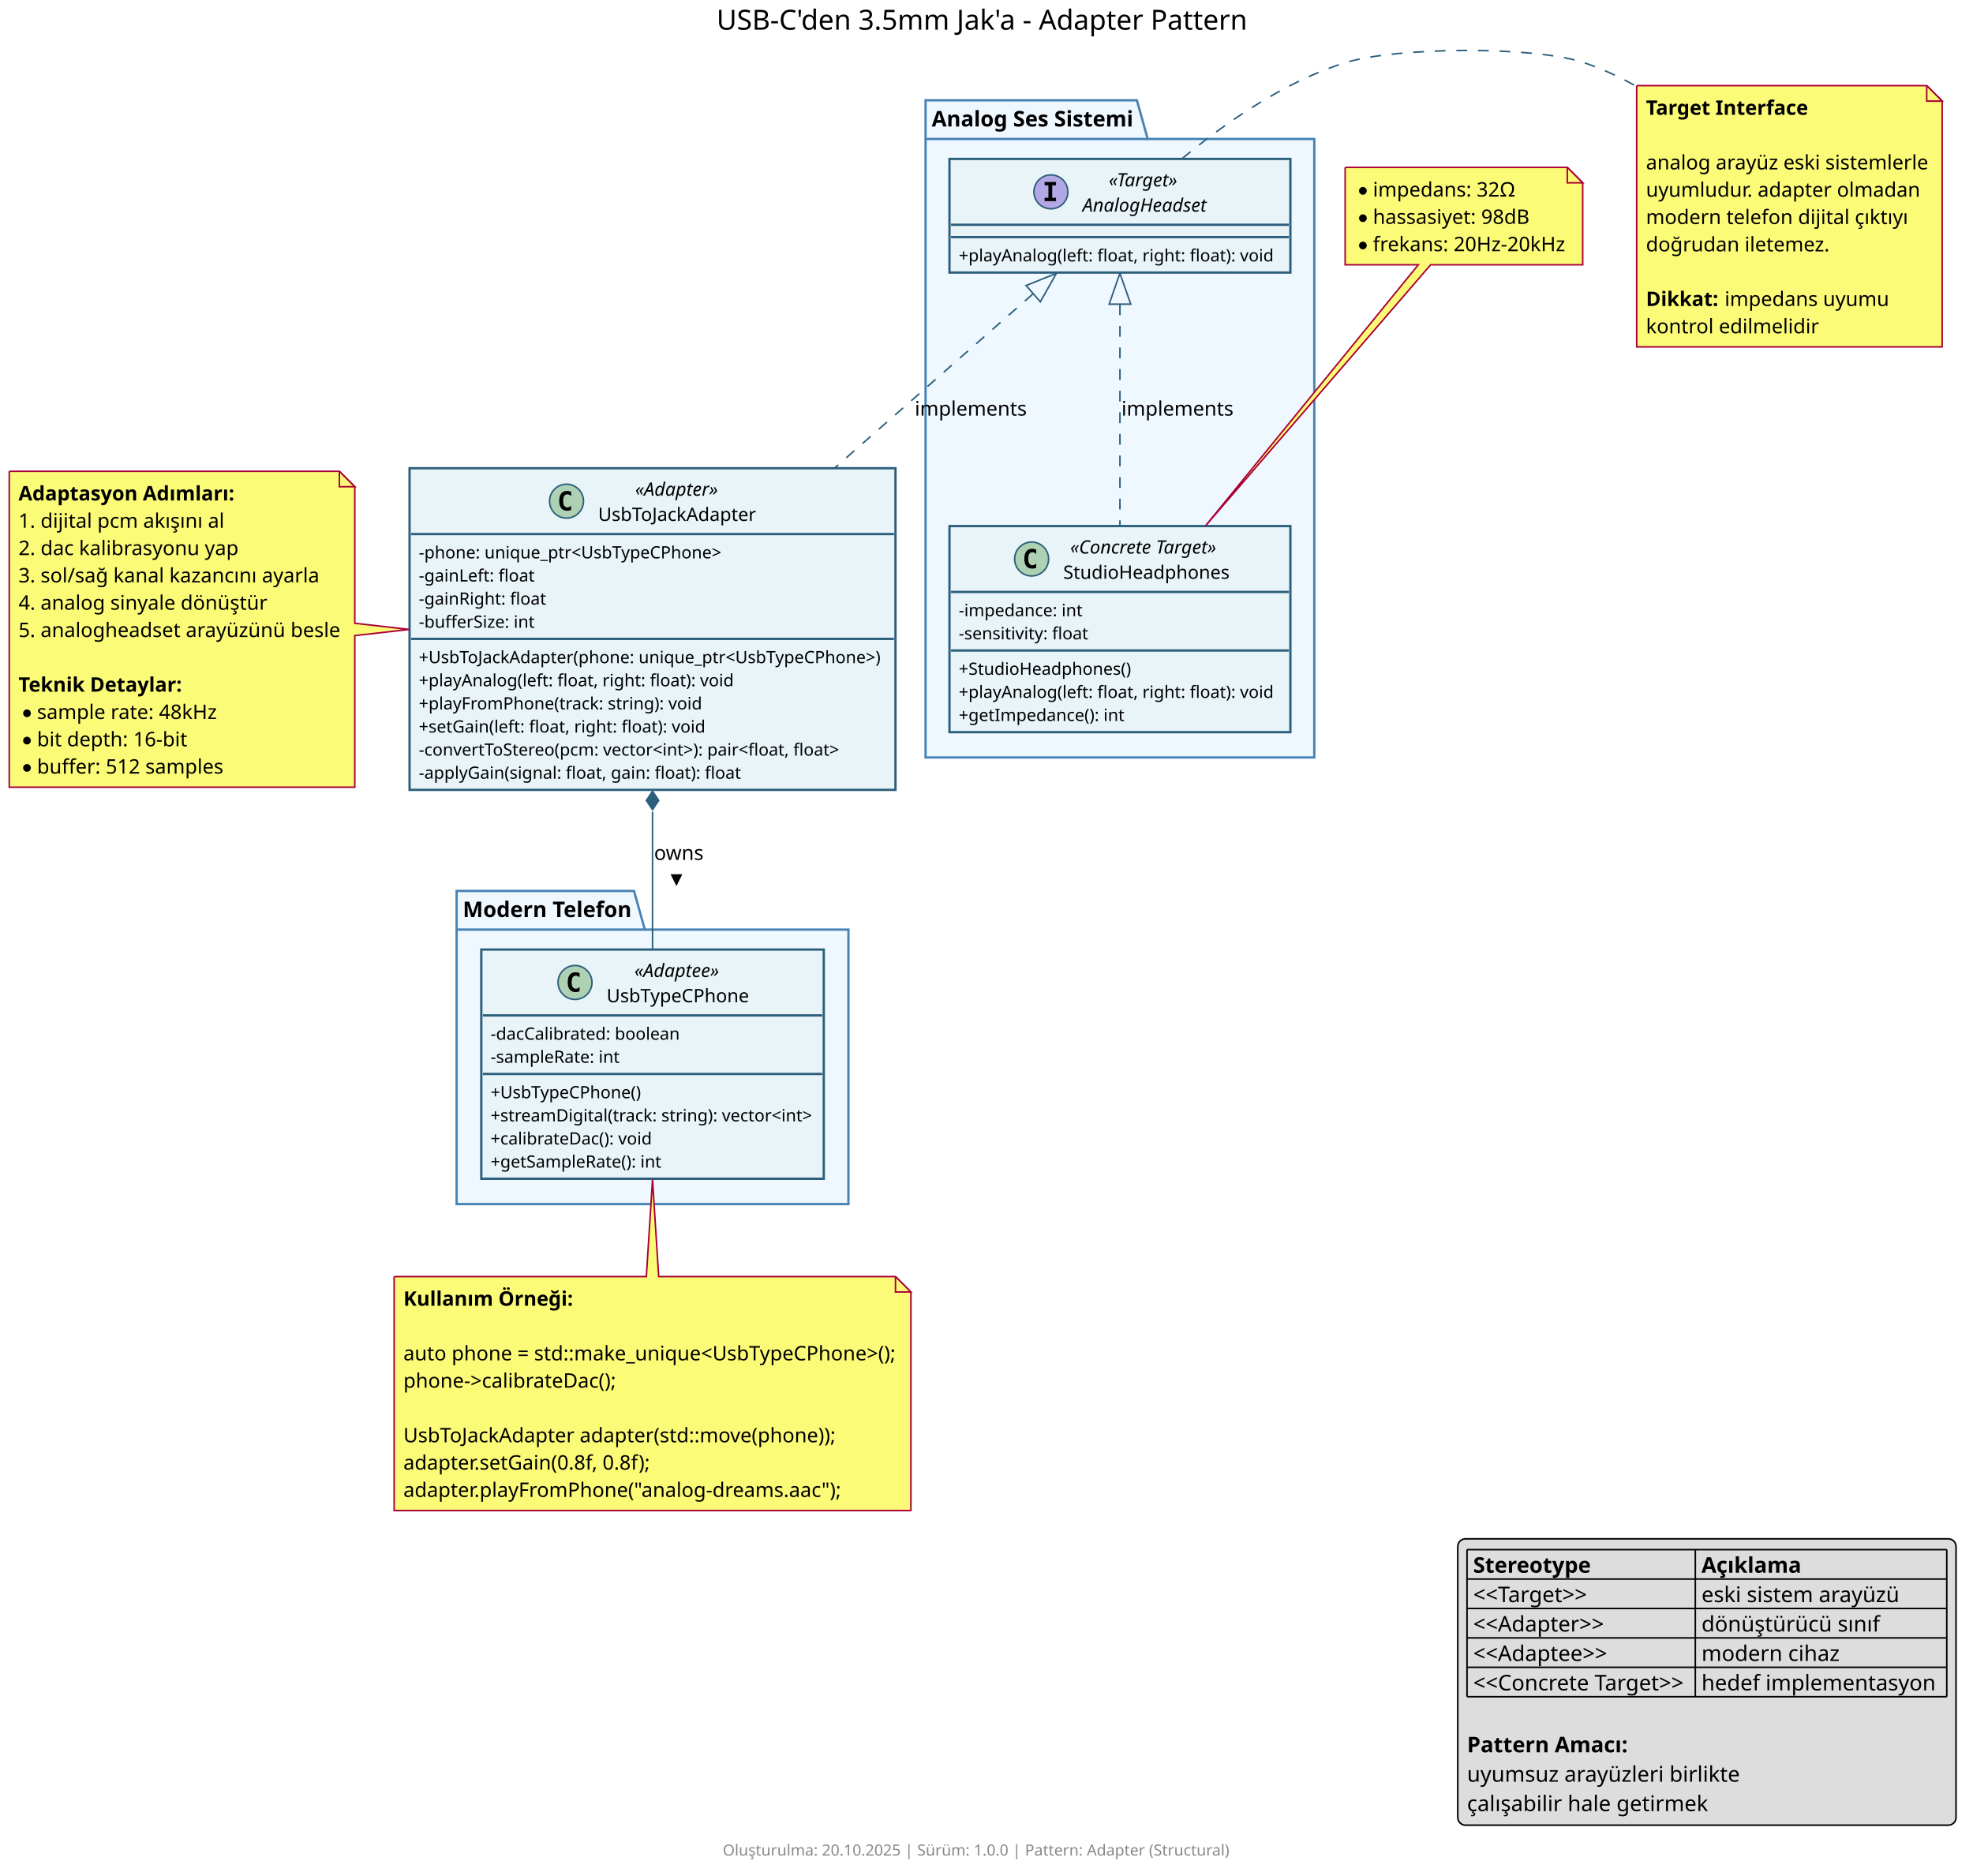
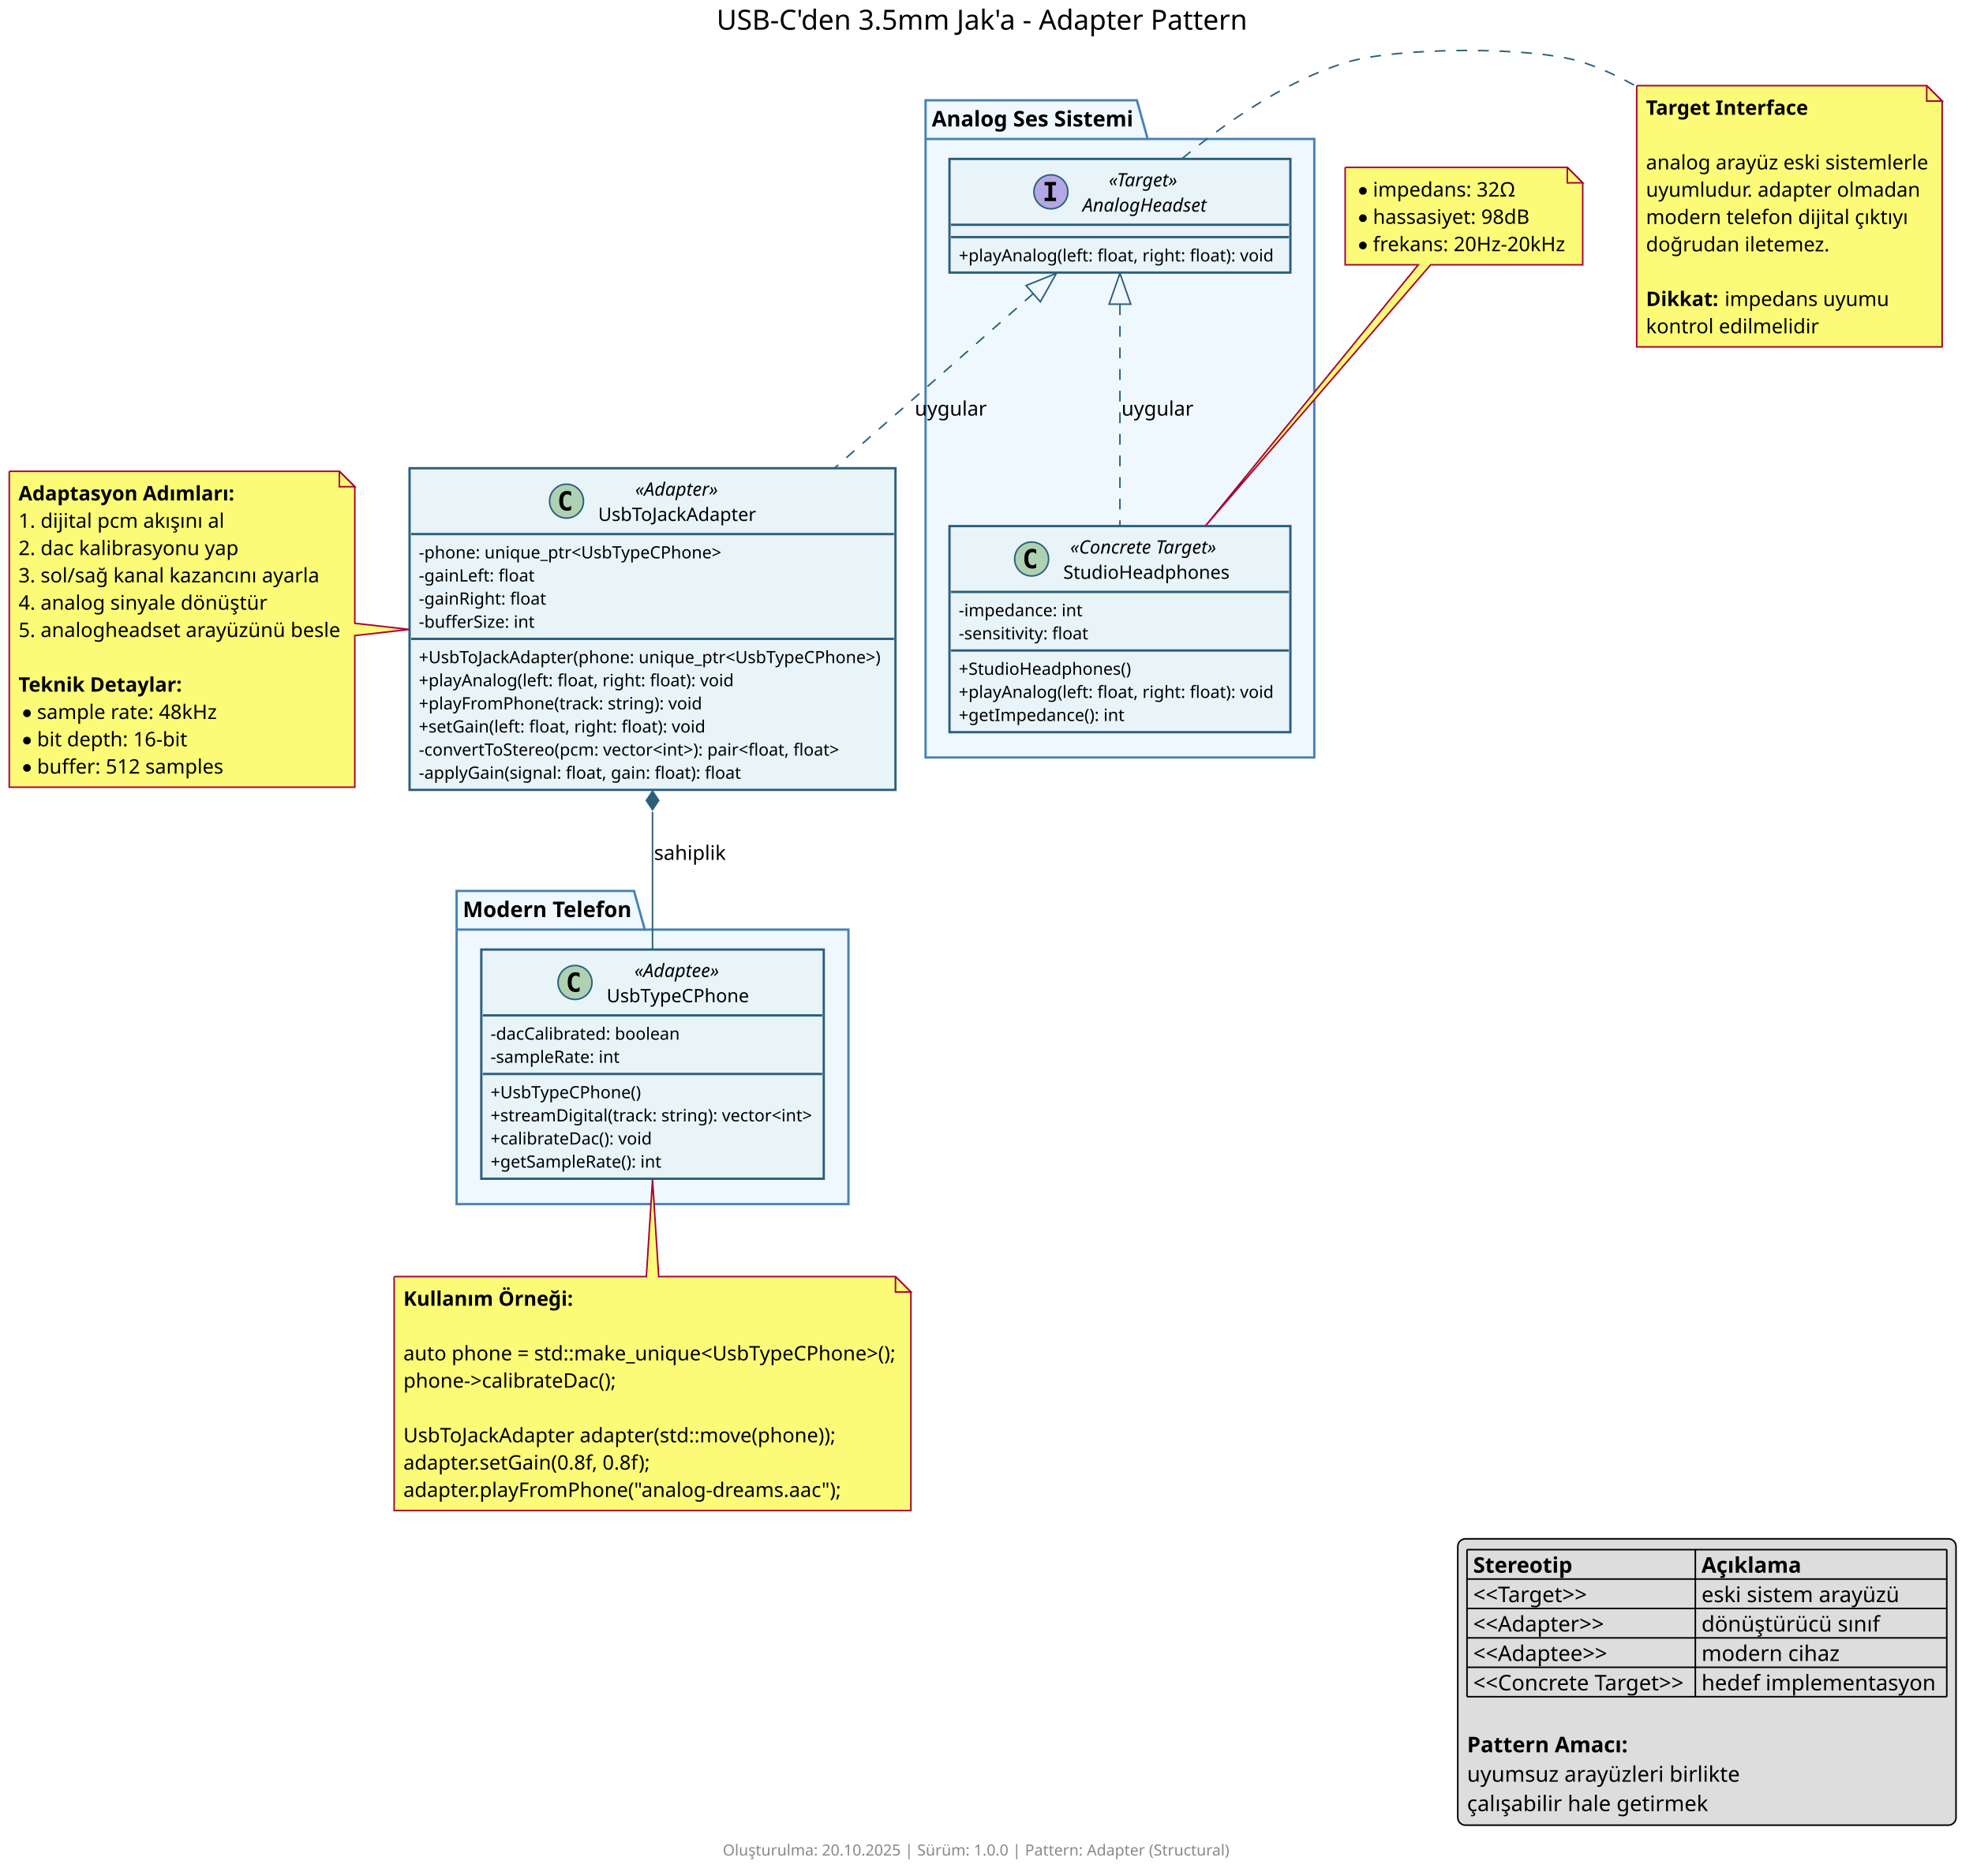
<svg xmlns="http://www.w3.org/2000/svg" contentScriptType="application/ecmascript" contentStyleType="text/css" height="1216px" preserveAspectRatio="none" style="width:1279px;height:1216px;" version="1.1" viewBox="0 0 1279 1216" width="1279px" zoomAndPan="magnify">
  <defs />
  <g>
    <text fill="#000000" font-family="sans-serif" font-size="18" lengthAdjust="spacingAndGlyphs" textLength="348" x="464.5" y="19.242">USB-C'den 3.5mm Jak'a - Adapter Pattern</text>
    <polygon fill="#F0F8FF" points="600,65.016,737,65.016,744,90.084,852,90.084,852,491.016,600,491.016,600,65.016" style="stroke: #4682B4; stroke-width: 1.5;" />
    <line style="stroke: #4682B4; stroke-width: 1.5;" x1="600" x2="744" y1="90.084" y2="90.084" />
    <text fill="#000000" font-family="sans-serif" font-size="14" font-weight="bold" lengthAdjust="spacingAndGlyphs" textLength="131" x="604" y="81.982">Analog Ses Sistemi</text>
    <polygon fill="#F0F8FF" points="296,577.516,411,577.516,418,602.584,550,602.584,550,780.516,296,780.516,296,577.516" style="stroke: #4682B4; stroke-width: 1.5;" />
    <line style="stroke: #4682B4; stroke-width: 1.5;" x1="296" x2="418" y1="602.584" y2="602.584" />
    <text fill="#000000" font-family="sans-serif" font-size="14" font-weight="bold" lengthAdjust="spacingAndGlyphs" textLength="109" x="300" y="594.482">Modern Telefon</text>
    <rect fill="#E8F4F8" height="73.67" id="AnalogHeadset" style="stroke: #2C5F7C; stroke-width: 1.5;" width="221" x="615.5" y="103.016" />
    <ellipse cx="681.25" cy="124.36" fill="#B4A7E5" rx="11" ry="11" style="stroke: #2C5F7C; stroke-width: 1.0;" />
    <path d="M677.172,120.126 L677.172,117.969 L684.562,117.969 L684.562,120.126 L682.094,120.126 L682.094,128.204 L684.562,128.204 L684.562,130.36 L677.172,130.36 L677.172,128.204 L679.641,128.204 L679.641,120.126 L677.172,120.126 Z " />
    <text fill="#000000" font-family="sans-serif" font-size="12" font-style="italic" lengthAdjust="spacingAndGlyphs" textLength="47" x="718.75" y="120.844">«Target»</text>
    <text fill="#000000" font-family="sans-serif" font-size="12" font-style="italic" lengthAdjust="spacingAndGlyphs" textLength="81" x="701.75" y="137.188">AnalogHeadset</text>
    <line style="stroke: #2C5F7C; stroke-width: 1.5;" x1="616.5" x2="835.5" y1="145.704" y2="145.704" />
    <line style="stroke: #2C5F7C; stroke-width: 1.5;" x1="616.5" x2="835.5" y1="153.704" y2="153.704" />
    <text fill="#000000" font-family="sans-serif" font-size="11" lengthAdjust="spacingAndGlyphs" textLength="209" x="621.5" y="169.463">+playAnalog(left: float, right: float): void</text>
    <rect fill="#E8F4F8" height="133.598" id="StudioHeadphones" style="stroke: #2C5F7C; stroke-width: 1.5;" width="221" x="615.5" y="341.016" />
    <ellipse cx="668.75" cy="362.36" fill="#ADD1B2" rx="11" ry="11" style="stroke: #2C5F7C; stroke-width: 1.0;" />
    <path d="M671.719,368.001 Q671.141,368.298 670.5,368.438 Q669.859,368.594 669.156,368.594 Q666.656,368.594 665.328,366.954 Q664.016,365.298 664.016,362.173 Q664.016,359.048 665.328,357.391 Q666.656,355.735 669.156,355.735 Q669.859,355.735 670.5,355.891 Q671.156,356.048 671.719,356.344 L671.719,359.063 Q671.094,358.485 670.5,358.219 Q669.906,357.938 669.281,357.938 Q667.938,357.938 667.25,359.016 Q666.562,360.079 666.562,362.173 Q666.562,364.266 667.25,365.344 Q667.938,366.407 669.281,366.407 Q669.906,366.407 670.5,366.141 Q671.094,365.86 671.719,365.282 L671.719,368.001 Z " />
    <text fill="#000000" font-family="sans-serif" font-size="12" font-style="italic" lengthAdjust="spacingAndGlyphs" textLength="97" x="693.75" y="358.844">«Concrete Target»</text>
    <text fill="#000000" font-family="sans-serif" font-size="12" lengthAdjust="spacingAndGlyphs" textLength="106" x="689.25" y="375.188">StudioHeadphones</text>
    <line style="stroke: #2C5F7C; stroke-width: 1.5;" x1="616.5" x2="835.5" y1="383.704" y2="383.704" />
    <text fill="#000000" font-family="sans-serif" font-size="11" lengthAdjust="spacingAndGlyphs" textLength="81" x="621.5" y="399.463">-impedance: int</text>
    <text fill="#000000" font-family="sans-serif" font-size="11" lengthAdjust="spacingAndGlyphs" textLength="86" x="621.5" y="414.445">-sensitivity: float</text>
    <line style="stroke: #2C5F7C; stroke-width: 1.5;" x1="616.5" x2="835.5" y1="421.668" y2="421.668" />
    <text fill="#000000" font-family="sans-serif" font-size="11" lengthAdjust="spacingAndGlyphs" textLength="112" x="621.5" y="437.427">+StudioHeadphones()</text>
    <text fill="#000000" font-family="sans-serif" font-size="11" lengthAdjust="spacingAndGlyphs" textLength="209" x="621.5" y="452.409">+playAnalog(left: float, right: float): void</text>
    <text fill="#000000" font-family="sans-serif" font-size="11" lengthAdjust="spacingAndGlyphs" textLength="107" x="621.5" y="467.39">+getImpedance(): int</text>
    <rect fill="#E8F4F8" height="148.58" id="UsbTypeCPhone" style="stroke: #2C5F7C; stroke-width: 1.5;" width="222" x="312" y="615.516" />
    <ellipse cx="372.75" cy="636.86" fill="#ADD1B2" rx="11" ry="11" style="stroke: #2C5F7C; stroke-width: 1.0;" />
    <path d="M375.719,642.501 Q375.141,642.798 374.5,642.938 Q373.859,643.094 373.156,643.094 Q370.656,643.094 369.328,641.454 Q368.016,639.798 368.016,636.673 Q368.016,633.548 369.328,631.891 Q370.656,630.235 373.156,630.235 Q373.859,630.235 374.5,630.391 Q375.156,630.548 375.719,630.844 L375.719,633.563 Q375.094,632.985 374.5,632.719 Q373.906,632.438 373.281,632.438 Q371.938,632.438 371.25,633.516 Q370.562,634.579 370.562,636.673 Q370.562,638.766 371.25,639.844 Q371.938,640.907 373.281,640.907 Q373.906,640.907 374.5,640.641 Q375.094,640.36 375.719,639.782 L375.719,642.501 Z " />
    <text fill="#000000" font-family="sans-serif" font-size="12" font-style="italic" lengthAdjust="spacingAndGlyphs" textLength="56" x="411.25" y="633.344">«Adaptee»</text>
    <text fill="#000000" font-family="sans-serif" font-size="12" lengthAdjust="spacingAndGlyphs" textLength="92" x="393.25" y="649.688">UsbTypeCPhone</text>
    <line style="stroke: #2C5F7C; stroke-width: 1.5;" x1="313" x2="533" y1="658.204" y2="658.204" />
    <text fill="#000000" font-family="sans-serif" font-size="11" lengthAdjust="spacingAndGlyphs" textLength="125" x="318" y="673.963">-dacCalibrated: boolean</text>
    <text fill="#000000" font-family="sans-serif" font-size="11" lengthAdjust="spacingAndGlyphs" textLength="84" x="318" y="688.945">-sampleRate: int</text>
    <line style="stroke: #2C5F7C; stroke-width: 1.5;" x1="313" x2="533" y1="696.168" y2="696.168" />
    <text fill="#000000" font-family="sans-serif" font-size="11" lengthAdjust="spacingAndGlyphs" textLength="98" x="318" y="711.927">+UsbTypeCPhone()</text>
    <text fill="#000000" font-family="sans-serif" font-size="11" lengthAdjust="spacingAndGlyphs" textLength="210" x="318" y="726.909">+streamDigital(track: string): vector&lt;int&gt;</text>
    <text fill="#000000" font-family="sans-serif" font-size="11" lengthAdjust="spacingAndGlyphs" textLength="105" x="318" y="741.89">+calibrateDac(): void</text>
    <text fill="#000000" font-family="sans-serif" font-size="11" lengthAdjust="spacingAndGlyphs" textLength="110" x="318" y="756.872">+getSampleRate(): int</text>
    <rect fill="#E8F4F8" height="208.507" id="UsbToJackAdapter" style="stroke: #2C5F7C; stroke-width: 1.5;" width="315" x="265.5" y="303.516" />
    <ellipse cx="367.25" cy="324.86" fill="#ADD1B2" rx="11" ry="11" style="stroke: #2C5F7C; stroke-width: 1.0;" />
    <path d="M370.219,330.501 Q369.641,330.798 369,330.938 Q368.359,331.094 367.656,331.094 Q365.156,331.094 363.828,329.454 Q362.516,327.798 362.516,324.673 Q362.516,321.548 363.828,319.891 Q365.156,318.235 367.656,318.235 Q368.359,318.235 369,318.391 Q369.656,318.548 370.219,318.844 L370.219,321.563 Q369.594,320.985 369,320.719 Q368.406,320.438 367.781,320.438 Q366.438,320.438 365.75,321.516 Q365.062,322.579 365.062,324.673 Q365.062,326.766 365.75,327.844 Q366.438,328.907 367.781,328.907 Q368.406,328.907 369,328.641 Q369.594,328.36 370.219,327.782 L370.219,330.501 Z " />
    <text fill="#000000" font-family="sans-serif" font-size="12" font-style="italic" lengthAdjust="spacingAndGlyphs" textLength="55" x="411.75" y="321.344">«Adapter»</text>
    <text fill="#000000" font-family="sans-serif" font-size="12" lengthAdjust="spacingAndGlyphs" textLength="103" x="387.75" y="337.688">UsbToJackAdapter</text>
    <line style="stroke: #2C5F7C; stroke-width: 1.5;" x1="266.5" x2="579.5" y1="346.204" y2="346.204" />
    <text fill="#000000" font-family="sans-serif" font-size="11" lengthAdjust="spacingAndGlyphs" textLength="200" x="271.5" y="361.963">-phone: unique_ptr&lt;UsbTypeCPhone&gt;</text>
    <text fill="#000000" font-family="sans-serif" font-size="11" lengthAdjust="spacingAndGlyphs" textLength="77" x="271.5" y="376.945">-gainLeft: float</text>
    <text fill="#000000" font-family="sans-serif" font-size="11" lengthAdjust="spacingAndGlyphs" textLength="85" x="271.5" y="391.927">-gainRight: float</text>
    <text fill="#000000" font-family="sans-serif" font-size="11" lengthAdjust="spacingAndGlyphs" textLength="77" x="271.5" y="406.909">-bufferSize: int</text>
    <line style="stroke: #2C5F7C; stroke-width: 1.5;" x1="266.5" x2="579.5" y1="414.132" y2="414.132" />
    <text fill="#000000" font-family="sans-serif" font-size="11" lengthAdjust="spacingAndGlyphs" textLength="303" x="271.5" y="429.89">+UsbToJackAdapter(phone: unique_ptr&lt;UsbTypeCPhone&gt;)</text>
    <text fill="#000000" font-family="sans-serif" font-size="11" lengthAdjust="spacingAndGlyphs" textLength="209" x="271.5" y="444.872">+playAnalog(left: float, right: float): void</text>
    <text fill="#000000" font-family="sans-serif" font-size="11" lengthAdjust="spacingAndGlyphs" textLength="188" x="271.5" y="459.854">+playFromPhone(track: string): void</text>
    <text fill="#000000" font-family="sans-serif" font-size="11" lengthAdjust="spacingAndGlyphs" textLength="189" x="271.5" y="474.836">+setGain(left: float, right: float): void</text>
    <text fill="#000000" font-family="sans-serif" font-size="11" lengthAdjust="spacingAndGlyphs" textLength="277" x="271.5" y="489.818">-convertToStereo(pcm: vector&lt;int&gt;): pair&lt;float, float&gt;</text>
    <text fill="#000000" font-family="sans-serif" font-size="11" lengthAdjust="spacingAndGlyphs" textLength="213" x="271.5" y="504.8">-applyGain(signal: float, gain: float): float</text>
    <path d="M6,305.516 L6,510.282 A0,0 0 0 0 6,510.282 L230,510.282 A0,0 0 0 0 230,510.282 L230,412.016 L265.29,408.016 L230,404.016 L230,315.516 L220,305.516 L6,305.516 A0,0 0 0 0 6,305.516 " fill="#FBFB77" style="stroke: #A80036; stroke-width: 1.0;" />
    <path d="M220,305.516 L220,315.516 L230,315.516 L220,305.516 " fill="#FBFB77" style="stroke: #A80036; stroke-width: 1.0;" />
    <text fill="#000000" font-family="sans-serif" font-size="13" font-weight="bold" lengthAdjust="spacingAndGlyphs" textLength="140" x="12" y="324.413">Adaptasyon Adımları:</text>
    <text fill="#000000" font-family="sans-serif" font-size="13" lengthAdjust="spacingAndGlyphs" textLength="127" x="12" y="342.119">1. dijital pcm akışını al</text>
    <text fill="#000000" font-family="sans-serif" font-size="13" lengthAdjust="spacingAndGlyphs" textLength="139" x="12" y="359.825">2. dac kalibrasyonu yap</text>
    <text fill="#000000" font-family="sans-serif" font-size="13" lengthAdjust="spacingAndGlyphs" textLength="188" x="12" y="377.531">3. sol/sağ kanal kazancını ayarla</text>
    <text fill="#000000" font-family="sans-serif" font-size="13" lengthAdjust="spacingAndGlyphs" textLength="157" x="12" y="395.237">4. analog sinyale dönüştür</text>
    <text fill="#000000" font-family="sans-serif" font-size="13" lengthAdjust="spacingAndGlyphs" textLength="203" x="12" y="412.943">5. analogheadset arayüzünü besle</text>
    <text fill="#000000" font-family="sans-serif" font-size="13" lengthAdjust="spacingAndGlyphs" textLength="0" x="15" y="430.649" />
    <text fill="#000000" font-family="sans-serif" font-size="13" font-weight="bold" lengthAdjust="spacingAndGlyphs" textLength="109" x="12" y="448.355">Teknik Detaylar:</text>
    <ellipse cx="17.5" cy="462.37" fill="#000000" rx="2.5" ry="2.5" style="stroke: #000000; stroke-width: 0.0;" />
    <text fill="#000000" font-family="sans-serif" font-size="13" lengthAdjust="spacingAndGlyphs" textLength="113" x="24" y="466.061">sample rate: 48kHz</text>
    <ellipse cx="17.5" cy="480.076" fill="#000000" rx="2.5" ry="2.5" style="stroke: #000000; stroke-width: 0.0;" />
    <text fill="#000000" font-family="sans-serif" font-size="13" lengthAdjust="spacingAndGlyphs" textLength="95" x="24" y="483.767">bit depth: 16-bit</text>
    <ellipse cx="17.5" cy="497.782" fill="#000000" rx="2.5" ry="2.5" style="stroke: #000000; stroke-width: 0.0;" />
    <text fill="#000000" font-family="sans-serif" font-size="13" lengthAdjust="spacingAndGlyphs" textLength="115" x="24" y="501.473">buffer: 512 samples</text>
    <path d="M1061,55.516 L1061,224.87 L1259,224.87 L1259,65.516 L1249,55.516 L1061,55.516 " fill="#FBFB77" style="stroke: #A80036; stroke-width: 1.0;" />
    <path d="M1249,55.516 L1249,65.516 L1259,65.516 L1249,55.516 " fill="#FBFB77" style="stroke: #A80036; stroke-width: 1.0;" />
    <text fill="#000000" font-family="sans-serif" font-size="13" font-weight="bold" lengthAdjust="spacingAndGlyphs" textLength="109" x="1067" y="74.413">Target Interface</text>
    <text fill="#000000" font-family="sans-serif" font-size="13" lengthAdjust="spacingAndGlyphs" textLength="0" x="1070" y="92.119" />
    <text fill="#000000" font-family="sans-serif" font-size="13" lengthAdjust="spacingAndGlyphs" textLength="177" x="1067" y="109.825">analog arayüz eski sistemlerle</text>
    <text fill="#000000" font-family="sans-serif" font-size="13" lengthAdjust="spacingAndGlyphs" textLength="176" x="1067" y="127.531">uyumludur. adapter olmadan</text>
    <text fill="#000000" font-family="sans-serif" font-size="13" lengthAdjust="spacingAndGlyphs" textLength="165" x="1067" y="145.237">modern telefon dijital çıktıyı</text>
    <text fill="#000000" font-family="sans-serif" font-size="13" lengthAdjust="spacingAndGlyphs" textLength="116" x="1067" y="162.943">doğrudan iletemez.</text>
    <text fill="#000000" font-family="sans-serif" font-size="13" lengthAdjust="spacingAndGlyphs" textLength="0" x="1070" y="180.649" />
    <text fill="#000000" font-family="sans-serif" font-size="13" font-weight="bold" lengthAdjust="spacingAndGlyphs" textLength="48" x="1067" y="198.355">Dikkat:</text>
    <text fill="#000000" font-family="sans-serif" font-size="13" lengthAdjust="spacingAndGlyphs" textLength="105" x="1118" y="198.355">impedans uyumu</text>
    <text fill="#000000" font-family="sans-serif" font-size="13" lengthAdjust="spacingAndGlyphs" textLength="109" x="1067" y="216.061">kontrol edilmelidir</text>
    <path d="M255.5,827.516 L255.5,979.164 A0,0 0 0 0 255.5,979.164 L590.5,979.164 A0,0 0 0 0 590.5,979.164 L590.5,837.516 L580.5,827.516 L427,827.516 L423,764.696 L419,827.516 L255.5,827.516 A0,0 0 0 0 255.5,827.516 " fill="#FBFB77" style="stroke: #A80036; stroke-width: 1.0;" />
    <path d="M580.5,827.516 L580.5,837.516 L590.5,837.516 L580.5,827.516 " fill="#FBFB77" style="stroke: #A80036; stroke-width: 1.0;" />
    <text fill="#000000" font-family="sans-serif" font-size="13" font-weight="bold" lengthAdjust="spacingAndGlyphs" textLength="112" x="261.5" y="846.413">Kullanım Örneği:</text>
    <text fill="#000000" font-family="sans-serif" font-size="13" lengthAdjust="spacingAndGlyphs" textLength="0" x="264.5" y="864.119" />
    <text fill="#000000" font-family="sans-serif" font-size="13" lengthAdjust="spacingAndGlyphs" textLength="314" x="261.5" y="881.825">auto phone = std::make_unique&lt;UsbTypeCPhone&gt;();</text>
    <text fill="#000000" font-family="sans-serif" font-size="13" lengthAdjust="spacingAndGlyphs" textLength="134" x="261.5" y="899.531">phone-&gt;calibrateDac();</text>
    <text fill="#000000" font-family="sans-serif" font-size="13" lengthAdjust="spacingAndGlyphs" textLength="0" x="264.5" y="917.237" />
    <text fill="#000000" font-family="sans-serif" font-size="13" lengthAdjust="spacingAndGlyphs" textLength="278" x="261.5" y="934.943">UsbToJackAdapter adapter(std::move(phone));</text>
    <text fill="#000000" font-family="sans-serif" font-size="13" lengthAdjust="spacingAndGlyphs" textLength="154" x="261.5" y="952.649">adapter.setGain(0.8f, 0.8f);</text>
    <text fill="#000000" font-family="sans-serif" font-size="13" lengthAdjust="spacingAndGlyphs" textLength="280" x="261.5" y="970.355">adapter.playFromPhone("analog-dreams.aac");</text>
    <path d="M872,108.516 L872,171.634 A0,0 0 0 0 872,171.634 L919.42,171.634 L781.41,340.926 L927.42,171.634 L1026,171.634 A0,0 0 0 0 1026,171.634 L1026,118.516 L1016,108.516 L872,108.516 A0,0 0 0 0 872,108.516 " fill="#FBFB77" style="stroke: #A80036; stroke-width: 1.0;" />
    <path d="M1016,108.516 L1016,118.516 L1026,118.516 L1016,108.516 " fill="#FBFB77" style="stroke: #A80036; stroke-width: 1.0;" />
    <ellipse cx="883.5" cy="123.722" fill="#000000" rx="2.5" ry="2.5" style="stroke: #000000; stroke-width: 0.0;" />
    <text fill="#000000" font-family="sans-serif" font-size="13" lengthAdjust="spacingAndGlyphs" textLength="89" x="890" y="127.413">impedans: 32Ω</text>
    <ellipse cx="883.5" cy="141.428" fill="#000000" rx="2.5" ry="2.5" style="stroke: #000000; stroke-width: 0.0;" />
    <text fill="#000000" font-family="sans-serif" font-size="13" lengthAdjust="spacingAndGlyphs" textLength="98" x="890" y="145.119">hassasiyet: 98dB</text>
    <ellipse cx="883.5" cy="159.134" fill="#000000" rx="2.5" ry="2.5" style="stroke: #000000; stroke-width: 0.0;" />
    <text fill="#000000" font-family="sans-serif" font-size="13" lengthAdjust="spacingAndGlyphs" textLength="121" x="890" y="162.825">frekans: 20Hz-20kHz</text>
    <path d="M726,197.276 C726,239.286 726,296.816 726,340.996 " fill="none" id="AnalogHeadset&lt;-StudioHeadphones" style="stroke: #2C5F7C; stroke-width: 1.0; stroke-dasharray: 7.0,7.0;" />
    <polygon fill="none" points="719,197.166,726,177.166,733,197.166,719,197.166" style="stroke: #2C5F7C; stroke-width: 1.0;" />
-     <text fill="#000000" font-family="sans-serif" font-size="13" lengthAdjust="spacingAndGlyphs" textLength="71" x="727" y="269.413">implements</text>
+     <text fill="#000000" font-family="sans-serif" font-size="13" lengthAdjust="spacingAndGlyphs" textLength="46" x="727" y="269.413">uygular</text>
    <path d="M669.62,190.506 C633.47,222.246 585.18,264.646 540.92,303.496 " fill="none" id="AnalogHeadset&lt;-UsbToJackAdapter" style="stroke: #2C5F7C; stroke-width: 1.0; stroke-dasharray: 7.0,7.0;" />
    <polygon fill="none" points="665.17,185.096,684.82,177.166,674.41,195.626,665.17,185.096" style="stroke: #2C5F7C; stroke-width: 1.0;" />
-     <text fill="#000000" font-family="sans-serif" font-size="13" lengthAdjust="spacingAndGlyphs" textLength="71" x="593" y="269.413">implements</text>
+     <text fill="#000000" font-family="sans-serif" font-size="13" lengthAdjust="spacingAndGlyphs" textLength="46" x="593" y="269.413">uygular</text>
    <path d="M423,526.196 C423,556.446 423,588.156 423,615.476 " fill="none" id="UsbToJackAdapter&lt;-UsbTypeCPhone" style="stroke: #2C5F7C; stroke-width: 1.0;" />
    <polygon fill="#2C5F7C" points="423,512.876,419,518.876,423,524.876,427,518.876,423,512.876" style="stroke: #2C5F7C; stroke-width: 1.0;" />
-     <text fill="#000000" font-family="sans-serif" font-size="13" lengthAdjust="spacingAndGlyphs" textLength="32" x="424" y="557.413">owns</text>
-     <polygon fill="#000000" points="435.5,567.222,438.5,573.222,441.5,567.222,435.5,567.222" style="stroke: #000000; stroke-width: 1.0;" />
+     <text fill="#000000" font-family="sans-serif" font-size="13" lengthAdjust="spacingAndGlyphs" textLength="45" x="424" y="557.413">sahiplik</text>
    <path d="M766.35,102.776 C793.97,79.916 832.68,52.756 872.5,40.516 C905.21,30.456 994.02,29.746 1026.5,40.516 C1038.16,44.386 1049.63,49.706 1060.65,55.906 " fill="none" id="AnalogHeadset-GMN14" style="stroke: #2C5F7C; stroke-width: 1.0; stroke-dasharray: 7.0,7.0;" />
    <rect fill="#DDDDDD" height="185.611" rx="5" ry="5" style="stroke: #000000; stroke-width: 1.0;" width="323" x="945" y="997.516" />
-     <text fill="#000000" font-family="sans-serif" font-size="14" font-weight="bold" lengthAdjust="spacingAndGlyphs" textLength="76" x="955" y="1019.482">Stereotype</text>
+     <text fill="#000000" font-family="sans-serif" font-size="14" font-weight="bold" lengthAdjust="spacingAndGlyphs" textLength="64" x="955" y="1019.482">Stereotip</text>
    <text fill="#000000" font-family="sans-serif" font-size="14" font-weight="bold" lengthAdjust="spacingAndGlyphs" textLength="64" x="1103" y="1019.482">Açıklama</text>
    <text fill="#000000" font-family="sans-serif" font-size="14" lengthAdjust="spacingAndGlyphs" textLength="76" x="955" y="1038.55">&lt;&lt;Target&gt;&gt;</text>
    <text fill="#000000" font-family="sans-serif" font-size="14" lengthAdjust="spacingAndGlyphs" textLength="132" x="1103" y="1038.55">eski sistem arayüzü</text>
    <text fill="#000000" font-family="sans-serif" font-size="14" lengthAdjust="spacingAndGlyphs" textLength="86" x="955" y="1057.618">&lt;&lt;Adapter&gt;&gt;</text>
    <text fill="#000000" font-family="sans-serif" font-size="14" lengthAdjust="spacingAndGlyphs" textLength="120" x="1103" y="1057.618">dönüştürücü sınıf</text>
    <text fill="#000000" font-family="sans-serif" font-size="14" lengthAdjust="spacingAndGlyphs" textLength="88" x="955" y="1076.686">&lt;&lt;Adaptee&gt;&gt;</text>
    <text fill="#000000" font-family="sans-serif" font-size="14" lengthAdjust="spacingAndGlyphs" textLength="92" x="1103" y="1076.686">modern cihaz</text>
    <text fill="#000000" font-family="sans-serif" font-size="14" lengthAdjust="spacingAndGlyphs" textLength="140" x="955" y="1095.753">&lt;&lt;Concrete Target&gt;&gt;</text>
    <text fill="#000000" font-family="sans-serif" font-size="14" lengthAdjust="spacingAndGlyphs" textLength="155" x="1103" y="1095.753">hedef implementasyon</text>
    <line style="stroke: #000000; stroke-width: 1.0;" x1="951" x2="1262" y1="1004.516" y2="1004.516" />
    <line style="stroke: #000000; stroke-width: 1.0;" x1="951" x2="1262" y1="1023.584" y2="1023.584" />
    <line style="stroke: #000000; stroke-width: 1.0;" x1="951" x2="1262" y1="1042.652" y2="1042.652" />
    <line style="stroke: #000000; stroke-width: 1.0;" x1="951" x2="1262" y1="1061.72" y2="1061.72" />
    <line style="stroke: #000000; stroke-width: 1.0;" x1="951" x2="1262" y1="1080.787" y2="1080.787" />
    <line style="stroke: #000000; stroke-width: 1.0;" x1="951" x2="1262" y1="1099.855" y2="1099.855" />
    <line style="stroke: #000000; stroke-width: 1.0;" x1="951" x2="951" y1="1004.516" y2="1099.855" />
    <line style="stroke: #000000; stroke-width: 1.0;" x1="1099" x2="1099" y1="1004.516" y2="1099.855" />
    <line style="stroke: #000000; stroke-width: 1.0;" x1="1262" x2="1262" y1="1004.516" y2="1099.855" />
    <text fill="#000000" font-family="sans-serif" font-size="14" lengthAdjust="spacingAndGlyphs" textLength="0" x="955" y="1116.821" />
    <text fill="#000000" font-family="sans-serif" font-size="14" font-weight="bold" lengthAdjust="spacingAndGlyphs" textLength="103" x="951" y="1135.889">Pattern Amacı:</text>
    <text fill="#000000" font-family="sans-serif" font-size="14" lengthAdjust="spacingAndGlyphs" textLength="183" x="951" y="1154.957">uyumsuz arayüzleri birlikte</text>
    <text fill="#000000" font-family="sans-serif" font-size="14" lengthAdjust="spacingAndGlyphs" textLength="162" x="951" y="1174.025">çalışabilir hale getirmek</text>
    <text fill="#888888" font-family="sans-serif" font-size="10" lengthAdjust="spacingAndGlyphs" textLength="340" x="468.5" y="1202.817">Oluşturulma: 20.10.2025 | Sürüm: 1.0.0 | Pattern: Adapter (Structural)</text>
  </g>
</svg>
